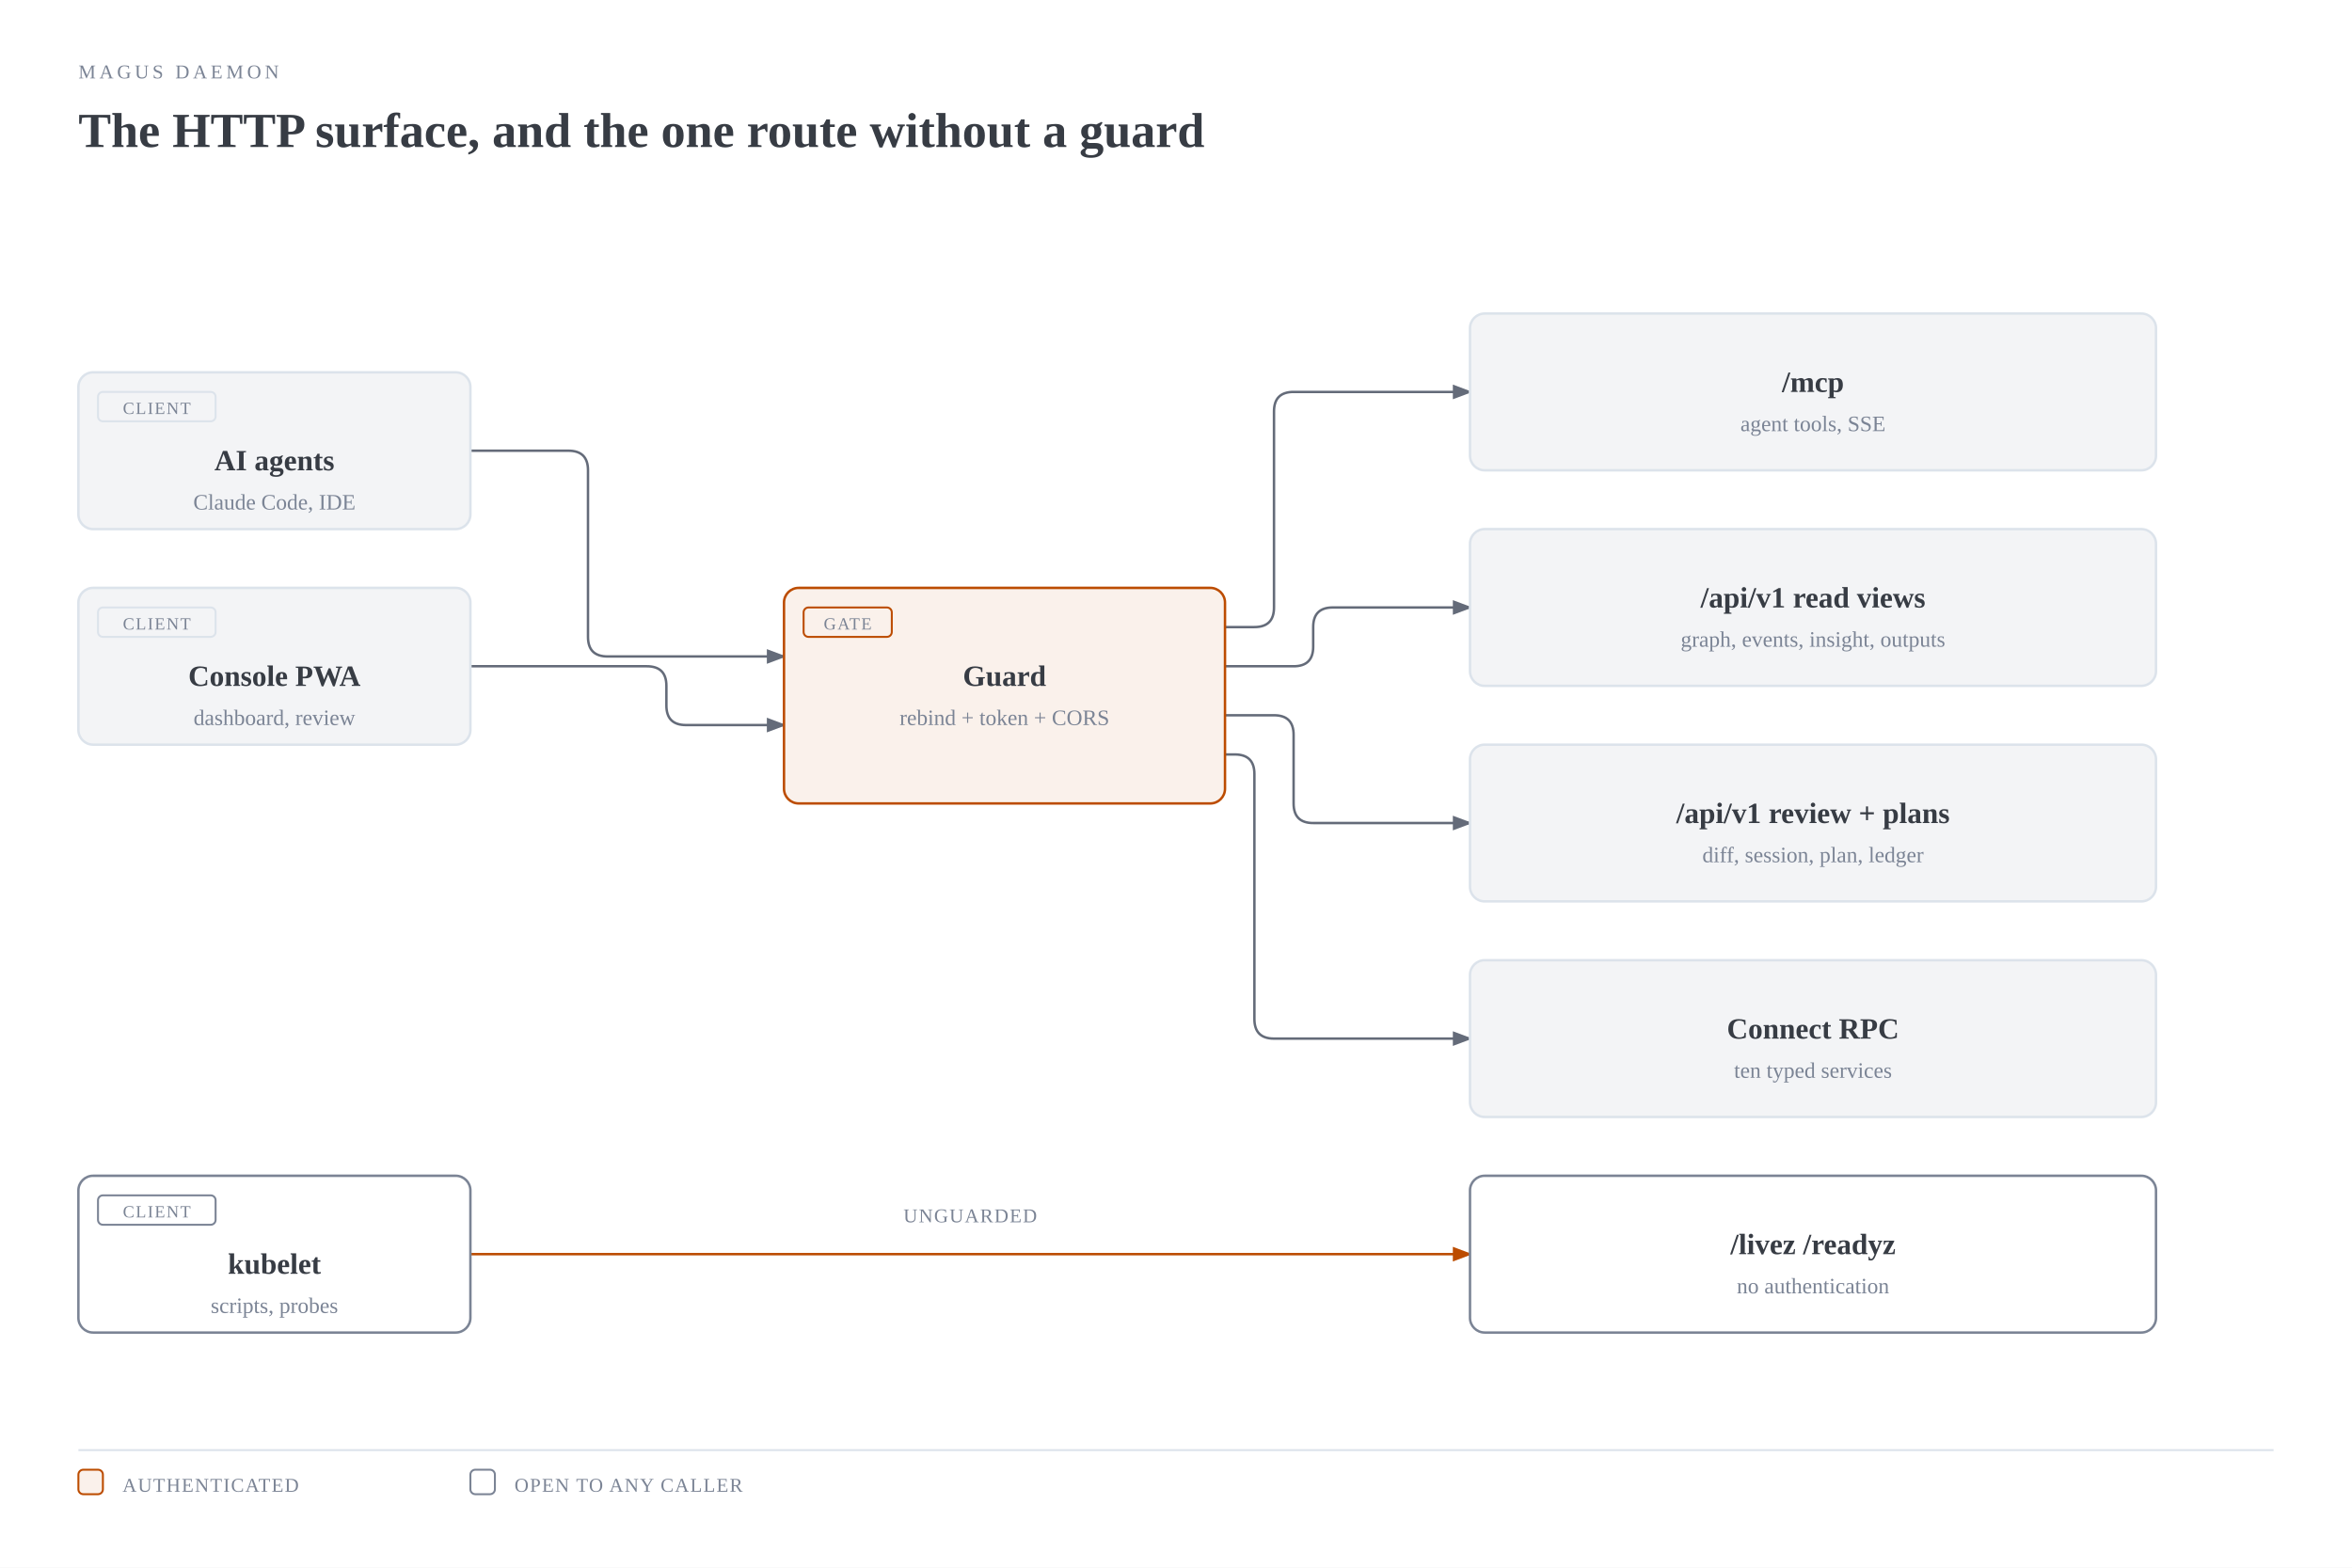
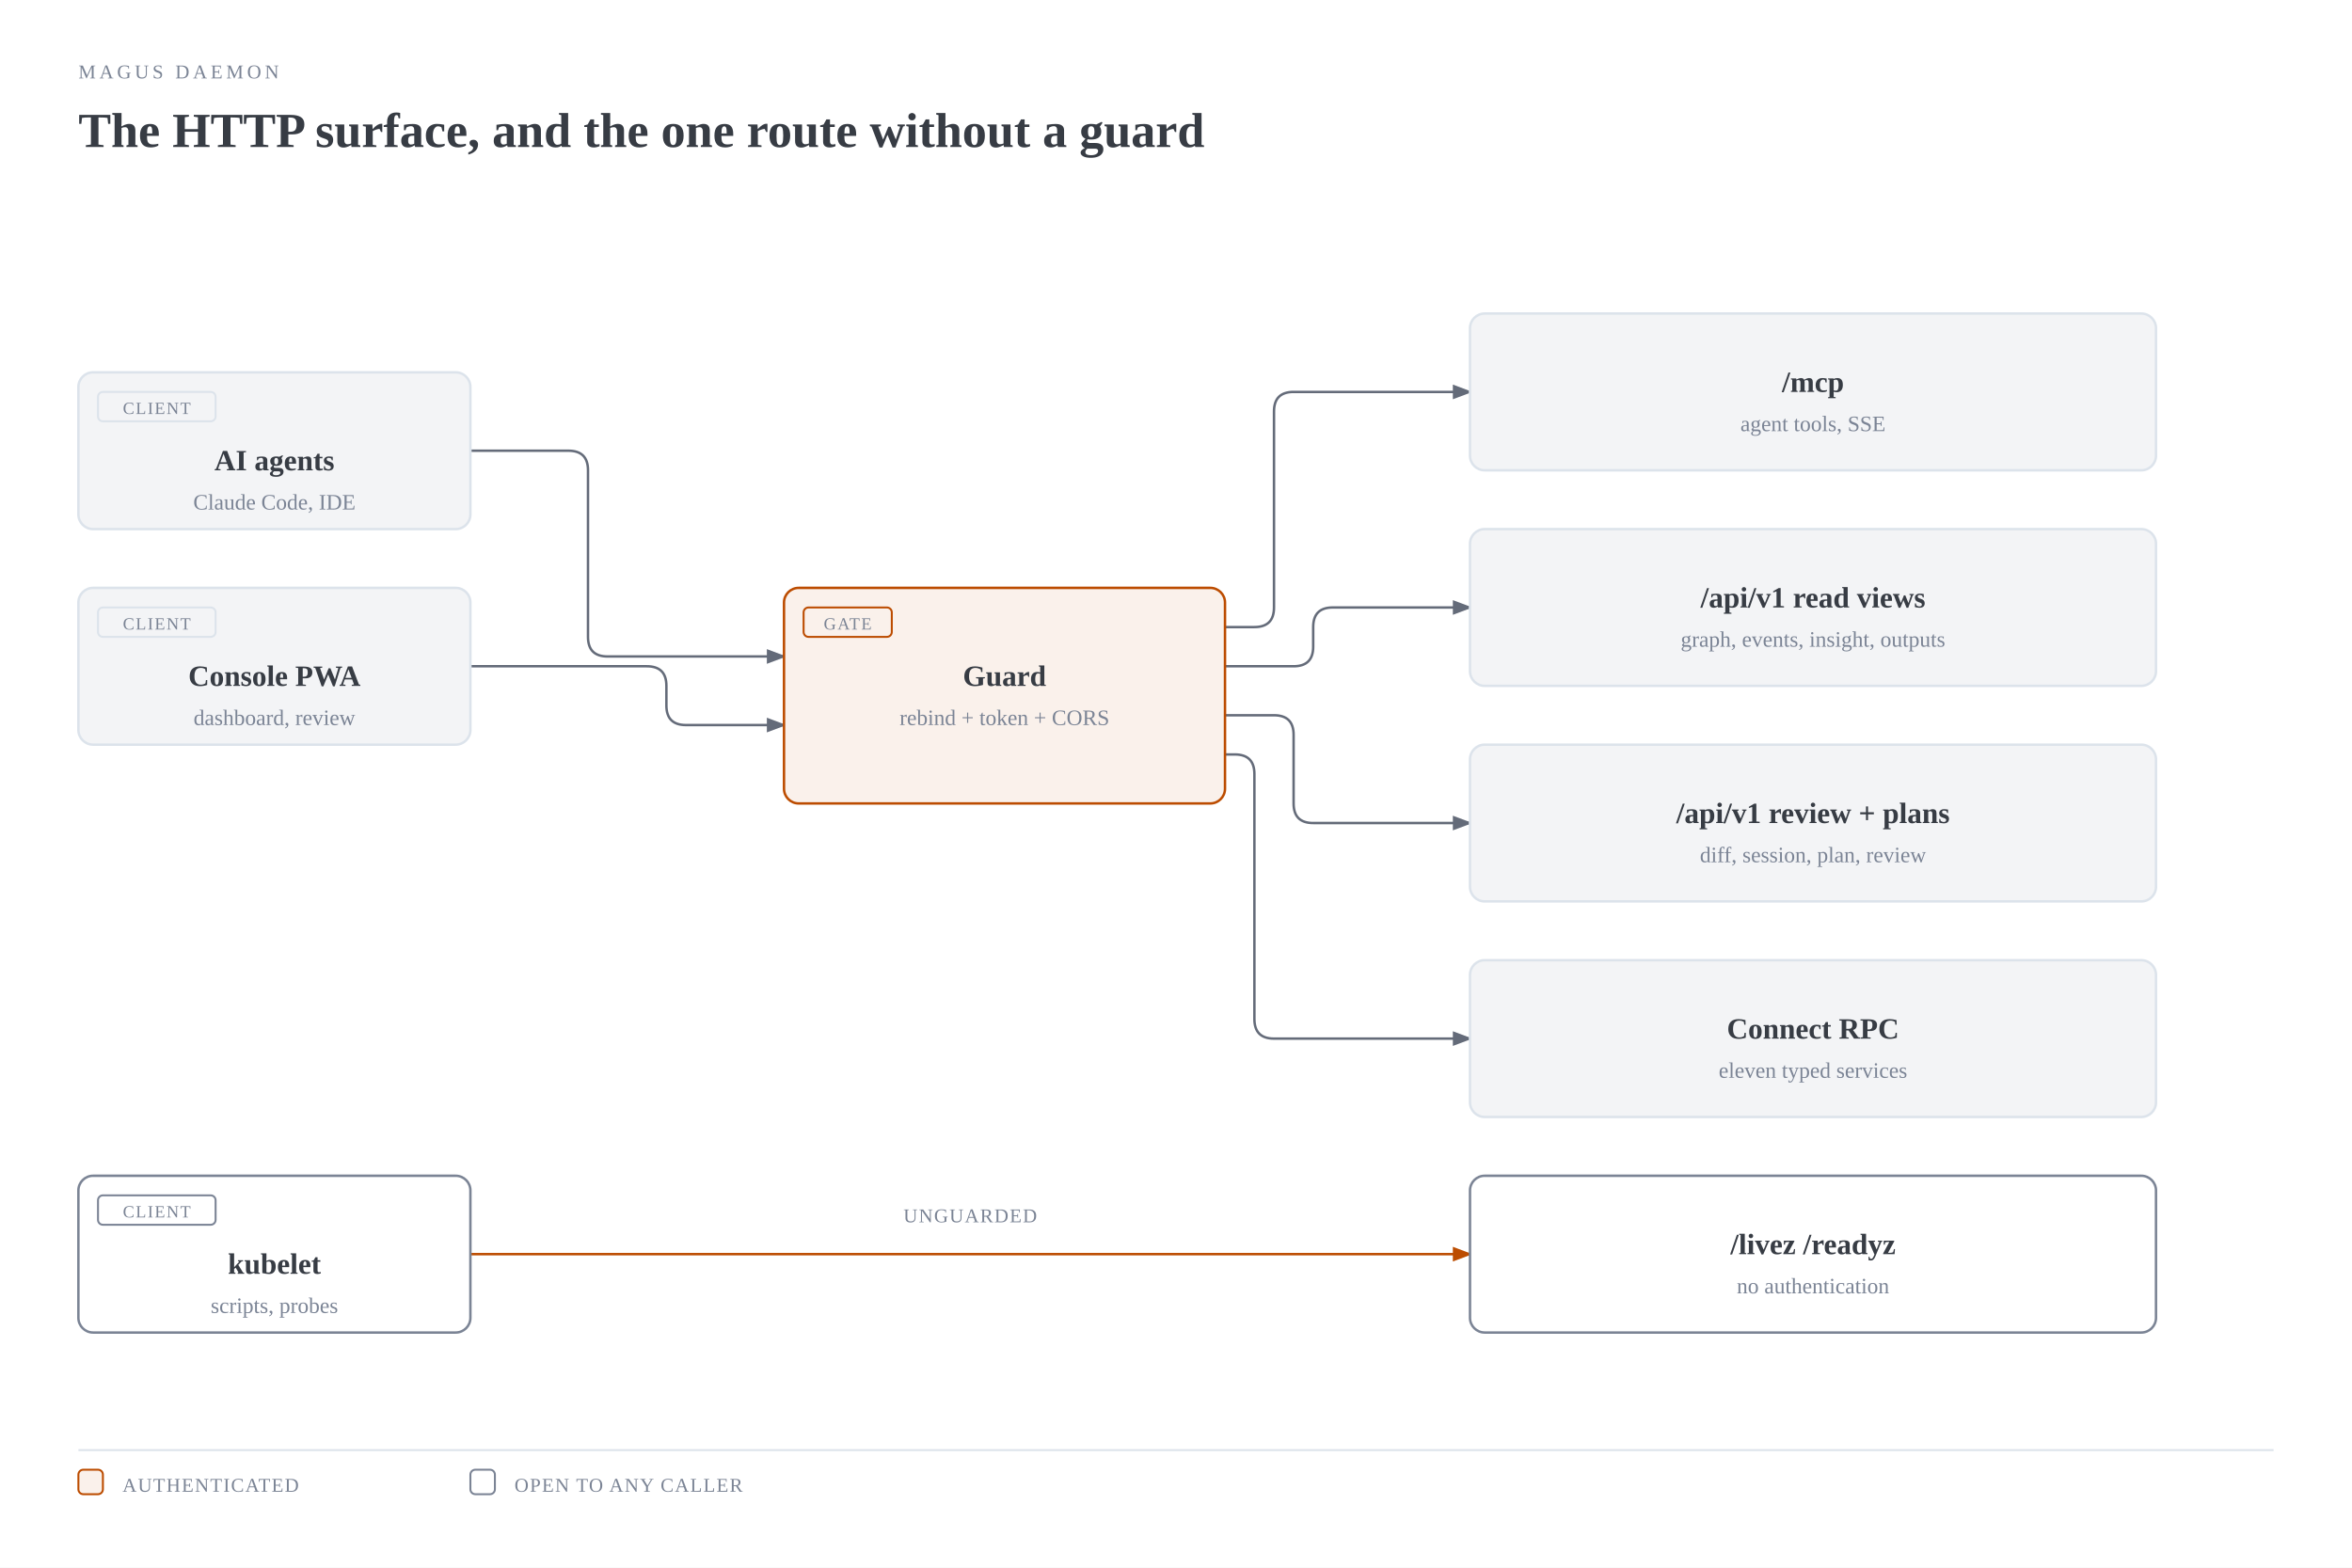
<svg xmlns="http://www.w3.org/2000/svg" viewBox="0 0 960 640" width="960" height="640" role="img" aria-labelledby="daemon-http-title daemon-http-desc" class="magus-diagram">
  <defs>
    <marker id="daemon-http-arrow-default" markerWidth="8" markerHeight="6" refX="7" refY="3" orient="auto">
      <polygon points="0 0, 8 3, 0 6" fill="#646b79" />
    </marker>
    <marker id="daemon-http-arrow-accent" markerWidth="8" markerHeight="6" refX="7" refY="3" orient="auto">
      <polygon points="0 0, 8 3, 0 6" fill="#bc4c00" />
    </marker>
    <marker id="daemon-http-arrow-link" markerWidth="8" markerHeight="6" refX="7" refY="3" orient="auto">
      <polygon points="0 0, 8 3, 0 6" fill="#2e5aa8" />
    </marker>
  </defs>
  <rect width="100%" height="100%" fill="#ffffff" />
  <text x="32" y="32" fill="#7b8495" font-size="8" font-family="var(--pico-font-family-monospace, monospace)" style="font-variant-ligatures:none" letter-spacing="0.18em">MAGUS DAEMON</text>
  <text x="32" y="60" fill="#373c44" font-size="20" font-weight="600" font-family="var(--pico-font-family, sans-serif)">The HTTP surface, and the one route without a guard</text>
  <g transform="translate(0,40)">
    <path d="M 192 144 L 232 144 Q 240 144 240 152 L 240 220 Q 240 228 248 228 L 320 228" fill="none" stroke="#646b79" stroke-width="1" marker-end="url(#daemon-http-arrow-default)" />
    <path d="M 192 232 L 264 232 Q 272 232 272 240 L 272 248 Q 272 256 280 256 L 320 256" fill="none" stroke="#646b79" stroke-width="1" marker-end="url(#daemon-http-arrow-default)" />
    <path d="M 500 216 L 512 216 Q 520 216 520 208 L 520 128 Q 520 120 528 120 L 600 120" fill="none" stroke="#646b79" stroke-width="1" marker-end="url(#daemon-http-arrow-default)" />
    <path d="M 500 232 L 528 232 Q 536 232 536 224 L 536 216 Q 536 208 544 208 L 600 208" fill="none" stroke="#646b79" stroke-width="1" marker-end="url(#daemon-http-arrow-default)" />
    <path d="M 500 252 L 520 252 Q 528 252 528 260 L 528 288 Q 528 296 536 296 L 600 296" fill="none" stroke="#646b79" stroke-width="1" marker-end="url(#daemon-http-arrow-default)" />
    <path d="M 500 268 L 504 268 Q 512 268 512 276 L 512 376 Q 512 384 520 384 L 600 384" fill="none" stroke="#646b79" stroke-width="1" marker-end="url(#daemon-http-arrow-default)" />
    <path d="M 192 472 L 600 472" fill="none" stroke="#bc4c00" stroke-width="1" marker-end="url(#daemon-http-arrow-accent)" />
    <rect x="368" y="450" width="56" height="12" rx="2" fill="#ffffff" />
    <text x="396" y="459" fill="#7b8495" font-size="8" font-family="var(--pico-font-family-monospace, monospace)" style="font-variant-ligatures:none" text-anchor="middle" letter-spacing="0.06em">UNGUARDED</text>
    <rect x="32" y="112" width="160" height="64" rx="6" fill="#ffffff" />
    <rect x="32" y="112" width="160" height="64" rx="6" fill="#f3f4f6" stroke="#dce3eb" stroke-width="1" />
    <rect x="40" y="120" width="48" height="12" rx="2" fill="none" stroke="#dce3eb" stroke-width="0.8" />
    <text x="64" y="129" fill="#7b8495" font-size="7" font-family="var(--pico-font-family-monospace, monospace)" style="font-variant-ligatures:none" text-anchor="middle" letter-spacing="0.08em">CLIENT</text>
    <text x="112" y="152" fill="#373c44" font-size="12" font-weight="600" font-family="var(--pico-font-family, sans-serif)" text-anchor="middle">AI agents</text>
    <text x="112" y="168" fill="#7b8495" font-size="9" font-family="var(--pico-font-family-monospace, monospace)" style="font-variant-ligatures:none" text-anchor="middle">Claude Code, IDE</text>
    <rect x="32" y="200" width="160" height="64" rx="6" fill="#ffffff" />
    <rect x="32" y="200" width="160" height="64" rx="6" fill="#f3f4f6" stroke="#dce3eb" stroke-width="1" />
    <rect x="40" y="208" width="48" height="12" rx="2" fill="none" stroke="#dce3eb" stroke-width="0.8" />
    <text x="64" y="217" fill="#7b8495" font-size="7" font-family="var(--pico-font-family-monospace, monospace)" style="font-variant-ligatures:none" text-anchor="middle" letter-spacing="0.08em">CLIENT</text>
    <text x="112" y="240" fill="#373c44" font-size="12" font-weight="600" font-family="var(--pico-font-family, sans-serif)" text-anchor="middle">Console PWA</text>
    <text x="112" y="256" fill="#7b8495" font-size="9" font-family="var(--pico-font-family-monospace, monospace)" style="font-variant-ligatures:none" text-anchor="middle">dashboard, review</text>
    <rect x="32" y="440" width="160" height="64" rx="6" fill="#ffffff" />
    <rect x="32" y="440" width="160" height="64" rx="6" fill="#ffffff" stroke="#7b8495" stroke-width="1" />
    <rect x="40" y="448" width="48" height="12" rx="2" fill="none" stroke="#7b8495" stroke-width="0.8" />
    <text x="64" y="457" fill="#7b8495" font-size="7" font-family="var(--pico-font-family-monospace, monospace)" style="font-variant-ligatures:none" text-anchor="middle" letter-spacing="0.08em">CLIENT</text>
    <text x="112" y="480" fill="#373c44" font-size="12" font-weight="600" font-family="var(--pico-font-family, sans-serif)" text-anchor="middle">kubelet</text>
    <text x="112" y="496" fill="#7b8495" font-size="9" font-family="var(--pico-font-family-monospace, monospace)" style="font-variant-ligatures:none" text-anchor="middle">scripts, probes</text>
    <rect x="320" y="200" width="180" height="88" rx="6" fill="#ffffff" />
    <rect x="320" y="200" width="180" height="88" rx="6" fill="rgba(188,76,0,0.08)" stroke="#bc4c00" stroke-width="1" />
    <rect x="328" y="208" width="36" height="12" rx="2" fill="none" stroke="#bc4c00" stroke-width="0.8" />
    <text x="346" y="217" fill="#7b8495" font-size="7" font-family="var(--pico-font-family-monospace, monospace)" style="font-variant-ligatures:none" text-anchor="middle" letter-spacing="0.08em">GATE</text>
    <text x="410" y="240" fill="#373c44" font-size="12" font-weight="600" font-family="var(--pico-font-family, sans-serif)" text-anchor="middle">Guard</text>
    <text x="410" y="256" fill="#7b8495" font-size="9" font-family="var(--pico-font-family-monospace, monospace)" style="font-variant-ligatures:none" text-anchor="middle">rebind + token + CORS</text>
    <rect x="600" y="88" width="280" height="64" rx="6" fill="#ffffff" />
    <rect x="600" y="88" width="280" height="64" rx="6" fill="#f3f4f6" stroke="#dce3eb" stroke-width="1" />
    <text x="740" y="120" fill="#373c44" font-size="12" font-weight="600" font-family="var(--pico-font-family, sans-serif)" text-anchor="middle">/mcp</text>
    <text x="740" y="136" fill="#7b8495" font-size="9" font-family="var(--pico-font-family-monospace, monospace)" style="font-variant-ligatures:none" text-anchor="middle">agent tools, SSE</text>
    <rect x="600" y="176" width="280" height="64" rx="6" fill="#ffffff" />
    <rect x="600" y="176" width="280" height="64" rx="6" fill="#f3f4f6" stroke="#dce3eb" stroke-width="1" />
    <text x="740" y="208" fill="#373c44" font-size="12" font-weight="600" font-family="var(--pico-font-family, sans-serif)" text-anchor="middle">/api/v1 read views</text>
    <text x="740" y="224" fill="#7b8495" font-size="9" font-family="var(--pico-font-family-monospace, monospace)" style="font-variant-ligatures:none" text-anchor="middle">graph, events, insight, outputs</text>
    <rect x="600" y="264" width="280" height="64" rx="6" fill="#ffffff" />
    <rect x="600" y="264" width="280" height="64" rx="6" fill="#f3f4f6" stroke="#dce3eb" stroke-width="1" />
    <text x="740" y="296" fill="#373c44" font-size="12" font-weight="600" font-family="var(--pico-font-family, sans-serif)" text-anchor="middle">/api/v1 review + plans</text>
-     <text x="740" y="312" fill="#7b8495" font-size="9" font-family="var(--pico-font-family-monospace, monospace)" style="font-variant-ligatures:none" text-anchor="middle">diff, session, plan, ledger</text>
+     <text x="740" y="312" fill="#7b8495" font-size="9" font-family="var(--pico-font-family-monospace, monospace)" style="font-variant-ligatures:none" text-anchor="middle">diff, session, plan, review</text>
    <rect x="600" y="352" width="280" height="64" rx="6" fill="#ffffff" />
    <rect x="600" y="352" width="280" height="64" rx="6" fill="#f3f4f6" stroke="#dce3eb" stroke-width="1" />
    <text x="740" y="384" fill="#373c44" font-size="12" font-weight="600" font-family="var(--pico-font-family, sans-serif)" text-anchor="middle">Connect RPC</text>
-     <text x="740" y="400" fill="#7b8495" font-size="9" font-family="var(--pico-font-family-monospace, monospace)" style="font-variant-ligatures:none" text-anchor="middle">ten typed services</text>
+     <text x="740" y="400" fill="#7b8495" font-size="9" font-family="var(--pico-font-family-monospace, monospace)" style="font-variant-ligatures:none" text-anchor="middle">eleven typed services</text>
    <rect x="600" y="440" width="280" height="64" rx="6" fill="#ffffff" />
    <rect x="600" y="440" width="280" height="64" rx="6" fill="#ffffff" stroke="#7b8495" stroke-width="1" />
    <text x="740" y="472" fill="#373c44" font-size="12" font-weight="600" font-family="var(--pico-font-family, sans-serif)" text-anchor="middle">/livez /readyz</text>
    <text x="740" y="488" fill="#7b8495" font-size="9" font-family="var(--pico-font-family-monospace, monospace)" style="font-variant-ligatures:none" text-anchor="middle">no authentication</text>
    <line x1="32" y1="552" x2="928" y2="552" stroke="#dce3eb" stroke-width="0.8" />
    <rect x="32" y="560" width="10" height="10" rx="2" fill="rgba(188,76,0,0.08)" stroke="#bc4c00" stroke-width="0.8" />
    <text x="50" y="569" fill="#7b8495" font-size="8" font-family="var(--pico-font-family-monospace, monospace)" style="font-variant-ligatures:none" letter-spacing="0.06em">AUTHENTICATED</text>
    <rect x="192" y="560" width="10" height="10" rx="2" fill="#ffffff" stroke="#7b8495" stroke-width="0.8" />
    <text x="210" y="569" fill="#7b8495" font-size="8" font-family="var(--pico-font-family-monospace, monospace)" style="font-variant-ligatures:none" letter-spacing="0.06em">OPEN TO ANY CALLER</text>
  </g>
</svg>
